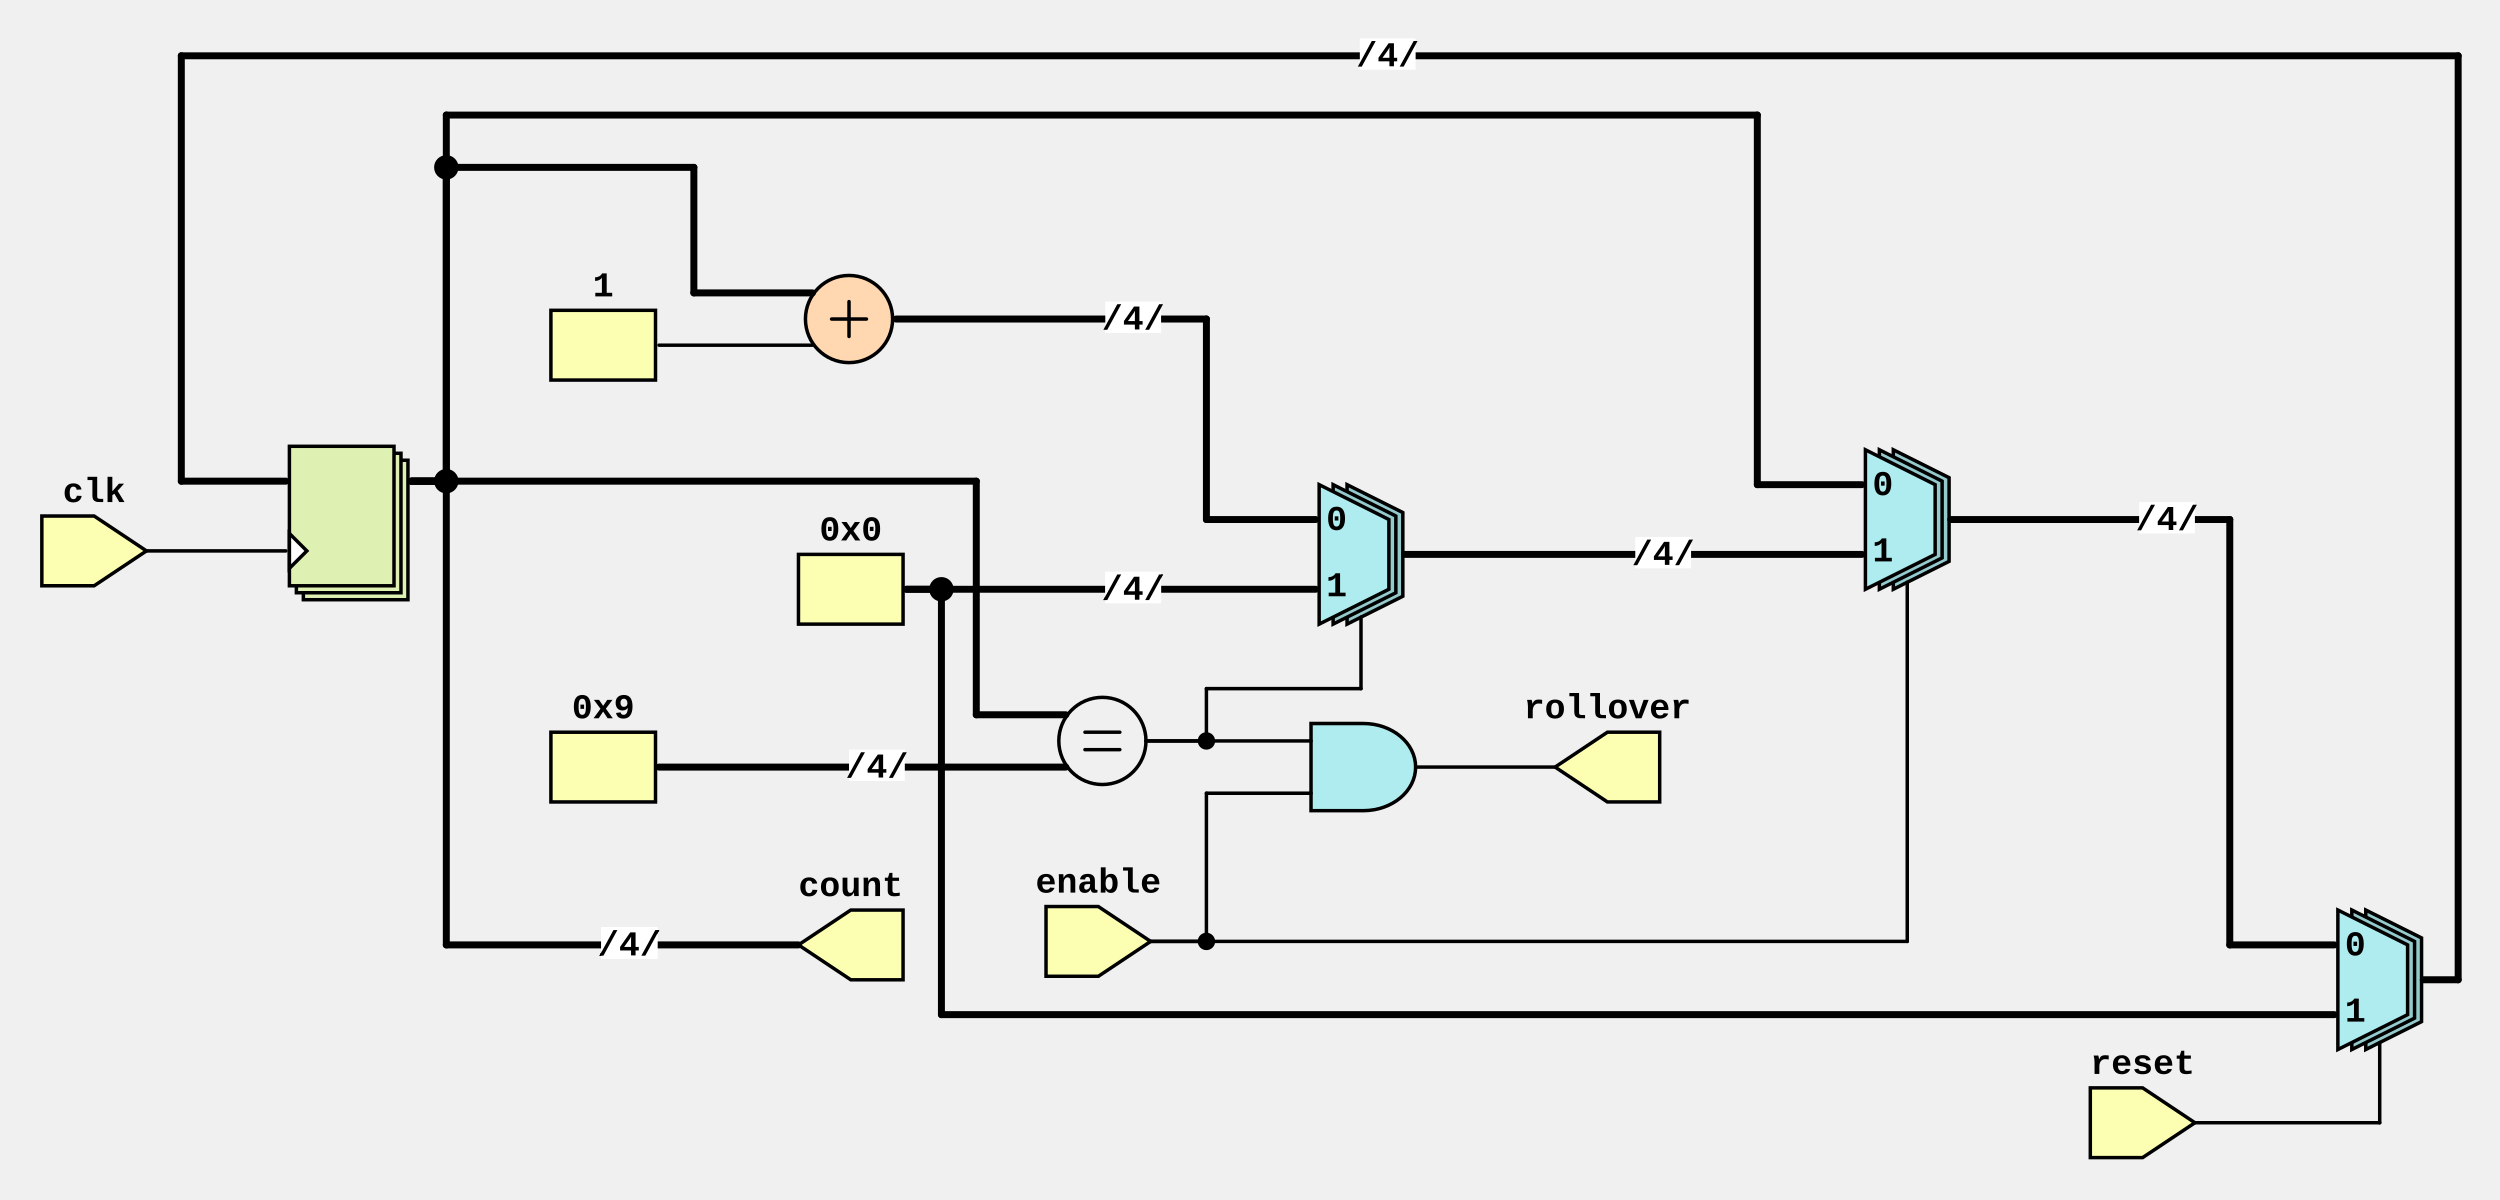
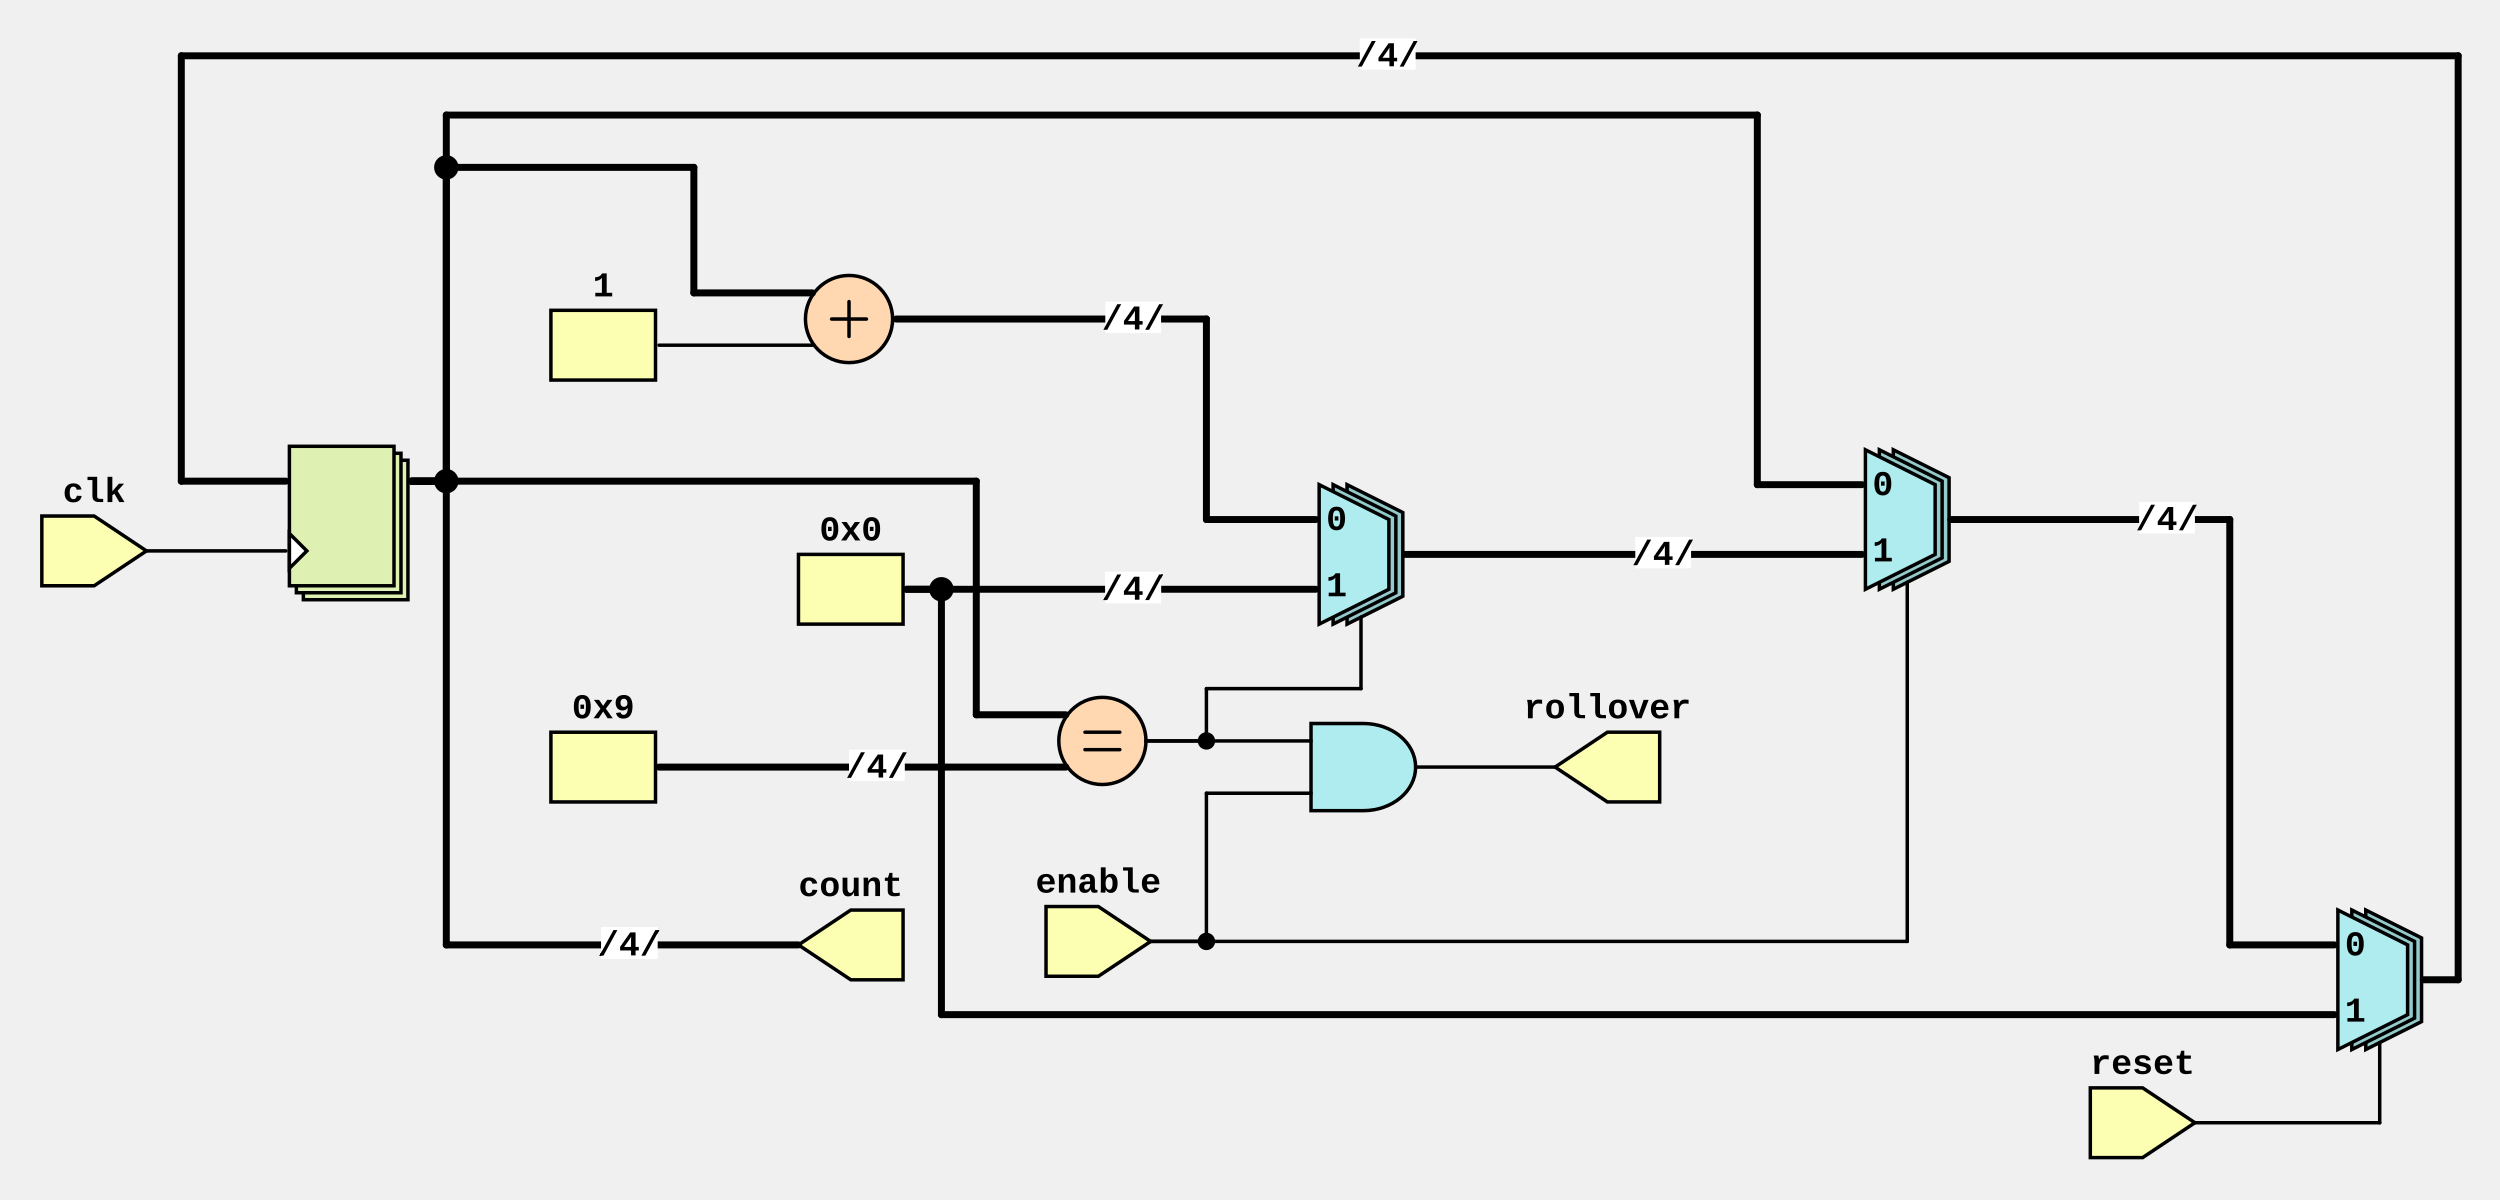
- <svg xmlns="http://www.w3.org/2000/svg" xmlns:ns1="https://github.com/nturley/netlistsvg" width="717" height="344">
+ <svg xmlns="http://www.w3.org/2000/svg" xmlns:ns1="https://github.com/nturley/netlistsvg" width="717" height="344" version="1.1" id="svg232">
  <style>  svg {
    stroke:#000;
    fill:none;
  }
  text {
    fill:#000;
    fill-opacity:1.0;
    stroke:none;
    font-size:10px;
    font-weight: bold;
    font-family: "Courier New", monospace;
  }
  line {
      stroke-linecap: round;
  }
  .nodelabel {
    text-anchor: middle;
  }
  .inputPortLabel {
    text-anchor: end;
  }
  .splitjoinBody {
    fill:#000;
  }
  .invert {
    fill:#ff9999;
    fill-opacity:1.0;
  }
  .combinational {
    fill:#afecef;
    fill-opacity:1.0;
  }
  .state {
    fill:#def1b2;
    fill-opacity:1.0;
  }
  .hierarchical {
    fill:#ffd8b2;
    fill-opacity:1.0;
  }
  .io {
    fill:#fcffb2;
    fill-opacity:1.0;
  }</style>
  <g ns1:type="add" class="hierarchical" transform="translate(231,79)" ns1:width="25" ns1:height="25" id="cell_$add$REF.v:25$3">
    <ns1:alias val="$add" />
-     <circle r="12.5" cx="12.5" cy="12.5" class="cell_$add$REF.v:25$3" />
-     <line x1="7.5" x2="17.5" y1="12.5" y2="12.5" class="cell_$add$REF.v:25$3" />
-     <line x1="12.5" x2="12.5" y1="7.5" y2="17.5" class="cell_$add$REF.v:25$3" />
-     <g ns1:x="2" ns1:y="5" ns1:pid="A" />
-     <g ns1:x="2" ns1:y="20" ns1:pid="B" />
-     <g ns1:x="26" ns1:y="12.5" ns1:pid="Y" />
-   </g>
-   <g ns1:type="eq" class="" transform="translate(303.6667,200)" ns1:width="25" ns1:height="25" id="cell_$eq$REF.v:31$4">
+     <circle r="12.5" cx="12.5" cy="12.5" class="cell_$add$REF.v:25$3" id="circle55" />
+     <line x1="7.5" x2="17.5" y1="12.5" y2="12.5" class="cell_$add$REF.v:25$3" id="line55" />
+     <line x1="12.5" x2="12.5" y1="7.5" y2="17.5" class="cell_$add$REF.v:25$3" id="line56" />
+     <g ns1:x="2" ns1:y="5" ns1:pid="A" id="g56" />
+     <g ns1:x="2" ns1:y="20" ns1:pid="B" id="g57" />
+     <g ns1:x="26" ns1:y="12.5" ns1:pid="Y" id="g58" />
+   </g>
+   <g ns1:type="eq" class="" transform="translate(303.6667,200)" ns1:width="25" ns1:height="25" id="cell_$eq$REF.v:31$4" style="fill:#ffd8b2;fill-opacity:1">
    <ns1:alias val="$eq" />
    <ns1:alias val="$eqx" />
-     <circle r="12.5" cx="12.5" cy="12.5" class="cell_$eq$REF.v:31$4" />
-     <line x1="7.5" x2="17.5" y1="10" y2="10" class="cell_$eq$REF.v:31$4" />
-     <line x1="7.5" x2="17.5" y1="15" y2="15" class="cell_$eq$REF.v:31$4" />
-     <g ns1:x="2" ns1:y="5" ns1:pid="A" />
-     <g ns1:x="2" ns1:y="20" ns1:pid="B" />
-     <g ns1:x="25" ns1:y="12.5" ns1:pid="Y" />
+     <circle r="12.5" cx="12.5" cy="12.5" class="cell_$eq$REF.v:31$4" id="circle69" style="fill:#ffd8b2;fill-opacity:1" />
+     <line x1="7.5" x2="17.5" y1="10" y2="10" class="cell_$eq$REF.v:31$4" id="line69" style="fill:#ffd8b2;fill-opacity:1" />
+     <line x1="7.5" x2="17.5" y1="15" y2="15" class="cell_$eq$REF.v:31$4" id="line70" style="fill:#ffd8b2;fill-opacity:1" />
+     <g ns1:x="2" ns1:y="5" ns1:pid="A" id="g70" style="fill:#ffd8b2;fill-opacity:1" />
+     <g ns1:x="2" ns1:y="20" ns1:pid="B" id="g71" style="fill:#ffd8b2;fill-opacity:1" />
+     <g ns1:x="25" ns1:y="12.5" ns1:pid="Y" id="g72" style="fill:#ffd8b2;fill-opacity:1" />
  </g>
  <g ns1:type="and" class="combinational" transform="translate(376,207.5)" ns1:width="30" ns1:height="25" id="cell_$logic_and$REF.v:32$5">
    <ns1:alias val="$and" />
    <ns1:alias val="$logic_and" />
    <ns1:alias val="$_AND_" />
    <ns1:alias val="$reduce_and" />
-     <path d="M0,0 L0,25 L15,25 A15 12.5 0 0 0 15,0 Z" class="cell_$logic_and$REF.v:32$5" />
-     <g ns1:x="0" ns1:y="5" ns1:pid="A" />
-     <g ns1:x="0" ns1:y="20" ns1:pid="B" />
-     <g ns1:x="30" ns1:y="12.5" ns1:pid="Y" />
+     <path d="M0,0 L0,25 L15,25 A15 12.5 0 0 0 15,0 Z" class="cell_$logic_and$REF.v:32$5" id="path13" />
+     <g ns1:x="0" ns1:y="5" ns1:pid="A" id="g14" />
+     <g ns1:x="0" ns1:y="20" ns1:pid="B" id="g15" />
+     <g ns1:x="30" ns1:y="12.5" ns1:pid="Y" id="g16" />
  </g>
  <g ns1:type="dff-bus" class="state" transform="translate(83,128)" ns1:width="34" ns1:height="44" id="cell_$procdff$14">
    <ns1:alias val="$dff-bus" />
    <ns1:alias val="$_DFF_-bus" />
    <ns1:alias val="$_DFF_P_-bus" />
    <ns1:alias val="adff-bus" />
    <ns1:alias val="$adff-bus" />
    <ns1:alias val="$_DFF_-bus" />
    <ns1:alias val="$_DFF_P_-bus" />
    <ns1:alias val="sdff-bus" />
    <ns1:alias val="$sdff-bus" />
    <ns1:alias val="$_DFF_-bus" />
    <ns1:alias val="$_DFF_P_-bus" />
-     <rect width="30" height="40" x="0" y="0" stroke="none" transform="translate(4,4)" style="filter:brightness(0.7);" class="cell_$procdff$14" />
-     <path d="M32,4 L34,4 L34,44 L4,44 L4,42" class="cell_$procdff$14" />
-     <rect width="30" height="40" x="0" y="0" stroke="none" transform="translate(2,2)" style="filter:brightness(0.7)" class="cell_$procdff$14" />
-     <path d="M30,2 L32,2 L32,42 L2,42 L2,40" class="cell_$procdff$14" style="" />
-     <rect width="30" height="40" x="0" y="0" class="cell_$procdff$14" />
-     <path d="M0,35 L5,30 L0,25 Z" class="cell_$procdff$14" style="fill:#ffffff;" />
-     <g ns1:x="35" ns1:y="10" ns1:pid="Q" />
-     <g ns1:x="-1" ns1:y="30" ns1:pid="CLK" />
-     <g ns1:x="-1" ns1:y="30" ns1:pid="C" />
-     <g ns1:x="-1" ns1:y="10" ns1:pid="D" />
-     <g ns1:x="17" ns1:y="44" ns1:pid="ARST" />
-     <g ns1:x="17" ns1:y="44" ns1:pid="SRST" />
+     <rect width="30" height="40" x="0" y="0" stroke="none" transform="translate(4,4)" style="filter:brightness(0.7);" class="cell_$procdff$14" id="rect162" />
+     <path d="M32,4 L34,4 L34,44 L4,44 L4,42" class="cell_$procdff$14" id="path162" />
+     <rect width="30" height="40" x="0" y="0" stroke="none" transform="translate(2,2)" style="filter:brightness(0.7)" class="cell_$procdff$14" id="rect163" />
+     <path d="M30,2 L32,2 L32,42 L2,42 L2,40" class="cell_$procdff$14" style="" id="path163" />
+     <rect width="30" height="40" x="0" y="0" class="cell_$procdff$14" id="rect164" />
+     <path d="M0,35 L5,30 L0,25 Z" class="cell_$procdff$14" style="fill:#ffffff;" id="path164" />
+     <g ns1:x="35" ns1:y="10" ns1:pid="Q" id="g164" />
+     <g ns1:x="-1" ns1:y="30" ns1:pid="CLK" id="g165" />
+     <g ns1:x="-1" ns1:y="30" ns1:pid="C" id="g166" />
+     <g ns1:x="-1" ns1:y="10" ns1:pid="D" id="g167" />
+     <g ns1:x="17" ns1:y="44" ns1:pid="ARST" id="g168" />
+     <g ns1:x="17" ns1:y="44" ns1:pid="SRST" id="g169" />
  </g>
  <g ns1:type="mux-bus" class="combinational" transform="translate(670.5,261)" ns1:width="24" ns1:height="40" id="cell_$procmux$12">
    <ns1:alias val="$pmux-bus" />
    <ns1:alias val="$mux-bus" />
    <ns1:alias val="$_MUX_-bus" />
-     <path d="M8,2 L8,0 L24,8 L24,32 L8,40 L8,38" style="filter:brightness(0.7)" class="cell_$procmux$12" />
-     <path d="M4,2 L4,0 L22,9 L22,31 L4,40 L4,38" style="filter:brightness(0.7)" class="cell_$procmux$12" />
-     <path d="M0,0 L20,10 L20,30 L0,40 Z" class="cell_$procmux$12" />
-     <text x="5" y="32" class="nodelabel cell_$procmux$178" ns1:attribute="">1</text>
-     <text x="5" y="13" class="nodelabel cell_$procmux$178" ns1:attribute="">0</text>
-     <g ns1:x="-1" ns1:y="10" ns1:pid="A" />
-     <g ns1:x="-1" ns1:y="30" ns1:pid="B" />
-     <g ns1:x="12" ns1:y="38" ns1:pid="S" />
-     <g ns1:x="24.5" ns1:y="20" ns1:pid="Y" />
+     <path d="M8,2 L8,0 L24,8 L24,32 L8,40 L8,38" style="filter:brightness(0.7)" class="cell_$procmux$12" id="path6" />
+     <path d="M4,2 L4,0 L22,9 L22,31 L4,40 L4,38" style="filter:brightness(0.7)" class="cell_$procmux$12" id="path7" />
+     <path d="M0,0 L20,10 L20,30 L0,40 Z" class="cell_$procmux$12" id="path8" />
+     <text x="5" y="32" class="nodelabel cell_$procmux$178" ns1:attribute="" id="text8">1</text>
+     <text x="5" y="13" class="nodelabel cell_$procmux$178" ns1:attribute="" id="text9">0</text>
+     <g ns1:x="-1" ns1:y="10" ns1:pid="A" id="g9" />
+     <g ns1:x="-1" ns1:y="30" ns1:pid="B" id="g10" />
+     <g ns1:x="12" ns1:y="38" ns1:pid="S" id="g11" />
+     <g ns1:x="24.5" ns1:y="20" ns1:pid="Y" id="g12" />
  </g>
  <g ns1:type="mux-bus" class="combinational" transform="translate(378.3333,139)" ns1:width="24" ns1:height="40" id="cell_$procmux$7">
    <ns1:alias val="$pmux-bus" />
    <ns1:alias val="$mux-bus" />
    <ns1:alias val="$_MUX_-bus" />
-     <path d="M8,2 L8,0 L24,8 L24,32 L8,40 L8,38" style="filter:brightness(0.7)" class="cell_$procmux$7" />
-     <path d="M4,2 L4,0 L22,9 L22,31 L4,40 L4,38" style="filter:brightness(0.7)" class="cell_$procmux$7" />
-     <path d="M0,0 L20,10 L20,30 L0,40 Z" class="cell_$procmux$7" />
-     <text x="5" y="32" class="nodelabel cell_$procmux$178" ns1:attribute="">1</text>
-     <text x="5" y="13" class="nodelabel cell_$procmux$178" ns1:attribute="">0</text>
-     <g ns1:x="-1" ns1:y="10" ns1:pid="A" />
-     <g ns1:x="-1" ns1:y="30" ns1:pid="B" />
-     <g ns1:x="12" ns1:y="38" ns1:pid="S" />
-     <g ns1:x="24.5" ns1:y="20" ns1:pid="Y" />
+     <path d="M8,2 L8,0 L24,8 L24,32 L8,40 L8,38" style="filter:brightness(0.7)" class="cell_$procmux$7" id="path6" />
+     <path d="M4,2 L4,0 L22,9 L22,31 L4,40 L4,38" style="filter:brightness(0.7)" class="cell_$procmux$7" id="path7" />
+     <path d="M0,0 L20,10 L20,30 L0,40 Z" class="cell_$procmux$7" id="path8" />
+     <text x="5" y="32" class="nodelabel cell_$procmux$178" ns1:attribute="" id="text8">1</text>
+     <text x="5" y="13" class="nodelabel cell_$procmux$178" ns1:attribute="" id="text9">0</text>
+     <g ns1:x="-1" ns1:y="10" ns1:pid="A" id="g9" />
+     <g ns1:x="-1" ns1:y="30" ns1:pid="B" id="g10" />
+     <g ns1:x="12" ns1:y="38" ns1:pid="S" id="g11" />
+     <g ns1:x="24.5" ns1:y="20" ns1:pid="Y" id="g12" />
  </g>
  <g ns1:type="mux-bus" class="combinational" transform="translate(535,129)" ns1:width="24" ns1:height="40" id="cell_$procmux$9">
    <ns1:alias val="$pmux-bus" />
    <ns1:alias val="$mux-bus" />
    <ns1:alias val="$_MUX_-bus" />
-     <path d="M8,2 L8,0 L24,8 L24,32 L8,40 L8,38" style="filter:brightness(0.7)" class="cell_$procmux$9" />
-     <path d="M4,2 L4,0 L22,9 L22,31 L4,40 L4,38" style="filter:brightness(0.7)" class="cell_$procmux$9" />
-     <path d="M0,0 L20,10 L20,30 L0,40 Z" class="cell_$procmux$9" />
-     <text x="5" y="32" class="nodelabel cell_$procmux$178" ns1:attribute="">1</text>
-     <text x="5" y="13" class="nodelabel cell_$procmux$178" ns1:attribute="">0</text>
-     <g ns1:x="-1" ns1:y="10" ns1:pid="A" />
-     <g ns1:x="-1" ns1:y="30" ns1:pid="B" />
-     <g ns1:x="12" ns1:y="38" ns1:pid="S" />
-     <g ns1:x="24.5" ns1:y="20" ns1:pid="Y" />
+     <path d="M8,2 L8,0 L24,8 L24,32 L8,40 L8,38" style="filter:brightness(0.7)" class="cell_$procmux$9" id="path6" />
+     <path d="M4,2 L4,0 L22,9 L22,31 L4,40 L4,38" style="filter:brightness(0.7)" class="cell_$procmux$9" id="path7" />
+     <path d="M0,0 L20,10 L20,30 L0,40 Z" class="cell_$procmux$9" id="path8" />
+     <text x="5" y="32" class="nodelabel cell_$procmux$178" ns1:attribute="" id="text8">1</text>
+     <text x="5" y="13" class="nodelabel cell_$procmux$178" ns1:attribute="" id="text9">0</text>
+     <g ns1:x="-1" ns1:y="10" ns1:pid="A" id="g9" />
+     <g ns1:x="-1" ns1:y="30" ns1:pid="B" id="g10" />
+     <g ns1:x="12" ns1:y="38" ns1:pid="S" id="g11" />
+     <g ns1:x="24.5" ns1:y="20" ns1:pid="Y" id="g12" />
  </g>
  <g ns1:type="inputExt" class="io" transform="translate(12,148)" ns1:width="30" ns1:height="20" id="cell_clk">
-     <text x="15" y="-4" class="nodelabel cell_clk" ns1:attribute="ref">clk</text>
+     <text x="15" y="-4" class="nodelabel cell_clk" ns1:attribute="ref" id="text141">clk</text>
    <ns1:alias val="$_inputExt_" />
-     <path d="M0,0 L0,20 L15,20 L30,10 L15,0 Z" class="cell_clk" />
-     <g ns1:x="30" ns1:y="10" ns1:pid="Y" />
+     <path d="M0,0 L0,20 L15,20 L30,10 L15,0 Z" class="cell_clk" id="path141" />
+     <g ns1:x="30" ns1:y="10" ns1:pid="Y" id="g142" />
  </g>
  <g ns1:type="inputExt" class="io" transform="translate(599.5,312)" ns1:width="30" ns1:height="20" id="cell_reset">
-     <text x="15" y="-4" class="nodelabel cell_reset" ns1:attribute="ref">reset</text>
+     <text x="15" y="-4" class="nodelabel cell_reset" ns1:attribute="ref" id="text141">reset</text>
    <ns1:alias val="$_inputExt_" />
-     <path d="M0,0 L0,20 L15,20 L30,10 L15,0 Z" class="cell_reset" />
-     <g ns1:x="30" ns1:y="10" ns1:pid="Y" />
+     <path d="M0,0 L0,20 L15,20 L30,10 L15,0 Z" class="cell_reset" id="path141" />
+     <g ns1:x="30" ns1:y="10" ns1:pid="Y" id="g142" />
  </g>
  <g ns1:type="inputExt" class="io" transform="translate(300,260)" ns1:width="30" ns1:height="20" id="cell_enable">
-     <text x="15" y="-4" class="nodelabel cell_enable" ns1:attribute="ref">enable</text>
+     <text x="15" y="-4" class="nodelabel cell_enable" ns1:attribute="ref" id="text141">enable</text>
    <ns1:alias val="$_inputExt_" />
-     <path d="M0,0 L0,20 L15,20 L30,10 L15,0 Z" class="cell_enable" />
-     <g ns1:x="30" ns1:y="10" ns1:pid="Y" />
+     <path d="M0,0 L0,20 L15,20 L30,10 L15,0 Z" class="cell_enable" id="path141" />
+     <g ns1:x="30" ns1:y="10" ns1:pid="Y" id="g142" />
  </g>
  <g ns1:type="outputExt" class="io" transform="translate(229,261)" ns1:width="30" ns1:height="20" id="cell_count">
-     <text x="15" y="-4" class="nodelabel cell_count" ns1:attribute="ref">count</text>
+     <text x="15" y="-4" class="nodelabel cell_count" ns1:attribute="ref" id="text145">count</text>
    <ns1:alias val="$_outputExt_" />
-     <path d="M30,0 L30,20 L15,20 L0,10 L15,0 Z" class="cell_count" />
-     <g ns1:x="0" ns1:y="10" ns1:pid="A" />
+     <path d="M30,0 L30,20 L15,20 L0,10 L15,0 Z" class="cell_count" id="path145" />
+     <g ns1:x="0" ns1:y="10" ns1:pid="A" id="g146" />
  </g>
  <g ns1:type="outputExt" class="io" transform="translate(446,210)" ns1:width="30" ns1:height="20" id="cell_rollover">
-     <text x="15" y="-4" class="nodelabel cell_rollover" ns1:attribute="ref">rollover</text>
+     <text x="15" y="-4" class="nodelabel cell_rollover" ns1:attribute="ref" id="text145">rollover</text>
    <ns1:alias val="$_outputExt_" />
-     <path d="M30,0 L30,20 L15,20 L0,10 L15,0 Z" class="cell_rollover" />
-     <g ns1:x="0" ns1:y="10" ns1:pid="A" />
+     <path d="M30,0 L30,20 L15,20 L0,10 L15,0 Z" class="cell_rollover" id="path145" />
+     <g ns1:x="0" ns1:y="10" ns1:pid="A" id="g146" />
  </g>
  <g ns1:type="constant" class="io" transform="translate(158,89)" ns1:width="30" ns1:height="20" id="cell_1">
-     <text x="15" y="-4" class="nodelabel cell_1" ns1:attribute="ref">1</text>
+     <text x="15" y="-4" class="nodelabel cell_1" ns1:attribute="ref" id="text143">1</text>
    <ns1:alias val="$_constant_" />
-     <rect width="30" height="20" class="cell_1" />
-     <g ns1:x="31" ns1:y="10" ns1:pid="Y" />
+     <rect width="30" height="20" class="cell_1" id="rect143" />
+     <g ns1:x="31" ns1:y="10" ns1:pid="Y" id="g144" />
  </g>
  <g ns1:type="constant" class="io" transform="translate(158,210)" ns1:width="30" ns1:height="20" id="cell_1001">
-     <text x="15" y="-4" class="nodelabel cell_1001" ns1:attribute="ref">0x9</text>
+     <text x="15" y="-4" class="nodelabel cell_1001" ns1:attribute="ref" id="text143">0x9</text>
    <ns1:alias val="$_constant_" />
-     <rect width="30" height="20" class="cell_1001" />
-     <g ns1:x="31" ns1:y="10" ns1:pid="Y" />
+     <rect width="30" height="20" class="cell_1001" id="rect143" />
+     <g ns1:x="31" ns1:y="10" ns1:pid="Y" id="g144" />
  </g>
  <g ns1:type="constant" class="io" transform="translate(229,159)" ns1:width="30" ns1:height="20" id="cell_0000">
-     <text x="15" y="-4" class="nodelabel cell_0000" ns1:attribute="ref">0x0</text>
+     <text x="15" y="-4" class="nodelabel cell_0000" ns1:attribute="ref" id="text143">0x0</text>
    <ns1:alias val="$_constant_" />
-     <rect width="30" height="20" class="cell_0000" />
-     <g ns1:x="31" ns1:y="10" ns1:pid="Y" />
+     <rect width="30" height="20" class="cell_0000" id="rect143" />
+     <g ns1:x="31" ns1:y="10" ns1:pid="Y" id="g144" />
  </g>
  <line x1="118" x2="128" y1="138" y2="138" class="net_5,6,7,8 width_4" style="stroke-width: 2" />
  <line x1="128" x2="128" y1="138" y2="48" class="net_5,6,7,8 width_4" style="stroke-width: 2" />
  <line x1="128" x2="199" y1="48" y2="48" class="net_5,6,7,8 width_4" style="stroke-width: 2" />
  <line x1="199" x2="199" y1="48" y2="84" class="net_5,6,7,8 width_4" style="stroke-width: 2" />
  <circle cx="128" cy="138" r="3" style="fill:#000" class="net_5,6,7,8 width_4" />
  <circle cx="128" cy="48" r="3" style="fill:#000" class="net_5,6,7,8 width_4" />
  <line x1="199" x2="233" y1="84" y2="84" class="net_5,6,7,8 width_4" style="stroke-width: 2" />
  <line x1="118" x2="280" y1="138" y2="138" class="net_5,6,7,8 width_4" style="stroke-width: 2" />
  <line x1="280" x2="280" y1="138" y2="205" class="net_5,6,7,8 width_4" style="stroke-width: 2" />
  <line x1="280" x2="305.667" y1="205" y2="205" class="net_5,6,7,8 width_4" style="stroke-width: 2" />
  <line x1="118" x2="128" y1="138" y2="138" class="net_5,6,7,8 width_4" style="stroke-width: 2" />
  <line x1="128" x2="128" y1="138" y2="33" class="net_5,6,7,8 width_4" style="stroke-width: 2" />
  <line x1="128" x2="504" y1="33" y2="33" class="net_5,6,7,8 width_4" style="stroke-width: 2" />
  <line x1="504" x2="504" y1="33" y2="139" class="net_5,6,7,8 width_4" style="stroke-width: 2" />
  <line x1="504" x2="534" y1="139" y2="139" class="net_5,6,7,8 width_4" style="stroke-width: 2" />
  <line x1="118" x2="128" y1="138" y2="138" class="net_5,6,7,8 width_4" style="stroke-width: 2" />
  <line x1="128" x2="128" y1="138" y2="271" class="net_5,6,7,8 width_4" style="stroke-width: 2" />
  <line x1="128" x2="229" y1="271" y2="271" class="net_5,6,7,8 width_4" style="stroke-width: 2" />
  <line x1="189" x2="233" y1="99" y2="99" class="net_27 width_1" style="stroke-width: 1" />
  <line x1="189" x2="305.667" y1="220" y2="220" class="net_28,29,30,31 width_4" style="stroke-width: 2" />
  <line x1="328.667" x2="376" y1="212.5" y2="212.5" class="net_14 width_1" style="stroke-width: 1" />
  <line x1="328.667" x2="346" y1="212.5" y2="212.5" class="net_14 width_1" style="stroke-width: 1" />
  <line x1="346" x2="346" y1="212.5" y2="197.5" class="net_14 width_1" style="stroke-width: 1" />
  <line x1="346" x2="390.333" y1="197.5" y2="197.5" class="net_14 width_1" style="stroke-width: 1" />
  <circle cx="346" cy="212.5" r="2" style="fill:#000" class="net_14 width_1" />
  <line x1="390.333" x2="390.333" y1="197.5" y2="177" class="net_14 width_1" style="stroke-width: 1" />
  <line x1="330" x2="346" y1="270" y2="270" class="net_4 width_1" style="stroke-width: 1" />
  <line x1="346" x2="346" y1="270" y2="227.5" class="net_4 width_1" style="stroke-width: 1" />
  <circle cx="346" cy="270" r="2" style="fill:#000" class="net_4 width_1" />
  <line x1="346" x2="376" y1="227.5" y2="227.5" class="net_4 width_1" style="stroke-width: 1" />
  <line x1="330" x2="547" y1="270" y2="270" class="net_4 width_1" style="stroke-width: 1" />
  <line x1="547" x2="547" y1="270" y2="167" class="net_4 width_1" style="stroke-width: 1" />
  <line x1="42" x2="82" y1="158" y2="158" class="net_2 width_1" style="stroke-width: 1" />
  <line x1="695" x2="705" y1="281" y2="281" class="net_15,16,17,18 width_4" style="stroke-width: 2" />
  <line x1="705" x2="705" y1="281" y2="16" class="net_15,16,17,18 width_4" style="stroke-width: 2" />
  <line x1="705" x2="52" y1="16" y2="16" class="net_15,16,17,18 width_4" style="stroke-width: 2" />
  <line x1="52" x2="52" y1="16" y2="138" class="net_15,16,17,18 width_4" style="stroke-width: 2" />
  <line x1="52" x2="82" y1="138" y2="138" class="net_15,16,17,18 width_4" style="stroke-width: 2" />
  <line x1="559.5" x2="639.5" y1="149" y2="149" class="net_19,20,21,22 width_4" style="stroke-width: 2" />
  <line x1="639.5" x2="639.5" y1="149" y2="271" class="net_19,20,21,22 width_4" style="stroke-width: 2" />
  <line x1="639.5" x2="669.5" y1="271" y2="271" class="net_19,20,21,22 width_4" style="stroke-width: 2" />
  <line x1="260" x2="270" y1="169" y2="169" class="net_32,33,34,35 width_4" style="stroke-width: 2" />
  <line x1="270" x2="270" y1="169" y2="291" class="net_32,33,34,35 width_4" style="stroke-width: 2" />
  <circle cx="270" cy="169" r="3" style="fill:#000" class="net_32,33,34,35 width_4" />
  <line x1="270" x2="669.5" y1="291" y2="291" class="net_32,33,34,35 width_4" style="stroke-width: 2" />
  <line x1="260" x2="377.333" y1="169" y2="169" class="net_32,33,34,35 width_4" style="stroke-width: 2" />
  <line x1="629.5" x2="682.5" y1="322" y2="322" class="net_3 width_1" style="stroke-width: 1" />
  <line x1="682.5" x2="682.5" y1="322" y2="299" class="net_3 width_1" style="stroke-width: 1" />
  <line x1="257" x2="346" y1="91.5" y2="91.5" class="net_10,11,12,13 width_4" style="stroke-width: 2" />
  <line x1="346" x2="346" y1="91.5" y2="149" class="net_10,11,12,13 width_4" style="stroke-width: 2" />
  <line x1="346" x2="377.333" y1="149" y2="149" class="net_10,11,12,13 width_4" style="stroke-width: 2" />
  <line x1="402.833" x2="534" y1="159" y2="159" class="net_23,24,25,26 width_4" style="stroke-width: 2" />
  <line x1="406" x2="446" y1="220" y2="220" class="net_9 width_1" style="stroke-width: 1" />
  <rect x="172.5" y="266" width="16" height="9" class="net_5,6,7,8 width_4 busLabel_4" style="fill: white; stroke: none" />
  <text x="171.5" y="274" class="net_5,6,7,8 width_4 busLabel_4">/4/</text>
  <rect x="172.5" y="266" width="16" height="9" class="net_5,6,7,8 width_4 busLabel_4" style="fill: white; stroke: none" />
  <text x="171.5" y="274" class="net_5,6,7,8 width_4 busLabel_4">/4/</text>
  <rect x="172.5" y="266" width="16" height="9" class="net_5,6,7,8 width_4 busLabel_4" style="fill: white; stroke: none" />
  <text x="171.5" y="274" class="net_5,6,7,8 width_4 busLabel_4">/4/</text>
  <rect x="172.5" y="266" width="16" height="9" class="net_5,6,7,8 width_4 busLabel_4" style="fill: white; stroke: none" />
  <text x="171.5" y="274" class="net_5,6,7,8 width_4 busLabel_4">/4/</text>
  <rect x="243.5" y="215" width="16" height="9" class="net_28,29,30,31 width_4 busLabel_4" style="fill: white; stroke: none" />
  <text x="242.5" y="223" class="net_28,29,30,31 width_4 busLabel_4">/4/</text>
  <rect x="390" y="11" width="16" height="9" class="net_15,16,17,18 width_4 busLabel_4" style="fill: white; stroke: none" />
  <text x="389" y="19" class="net_15,16,17,18 width_4 busLabel_4">/4/</text>
  <rect x="613.5" y="144" width="16" height="9" class="net_19,20,21,22 width_4 busLabel_4" style="fill: white; stroke: none" />
  <text x="612.5" y="152" class="net_19,20,21,22 width_4 busLabel_4">/4/</text>
  <rect x="317" y="164" width="16" height="9" class="net_32,33,34,35 width_4 busLabel_4" style="fill: white; stroke: none" />
  <text x="316" y="172" class="net_32,33,34,35 width_4 busLabel_4">/4/</text>
  <rect x="317" y="164" width="16" height="9" class="net_32,33,34,35 width_4 busLabel_4" style="fill: white; stroke: none" />
  <text x="316" y="172" class="net_32,33,34,35 width_4 busLabel_4">/4/</text>
  <rect x="317" y="86.5" width="16" height="9" class="net_10,11,12,13 width_4 busLabel_4" style="fill: white; stroke: none" />
  <text x="316" y="94.5" class="net_10,11,12,13 width_4 busLabel_4">/4/</text>
  <rect x="469" y="154" width="16" height="9" class="net_23,24,25,26 width_4 busLabel_4" style="fill: white; stroke: none" />
  <text x="468" y="162" class="net_23,24,25,26 width_4 busLabel_4">/4/</text>
</svg>
